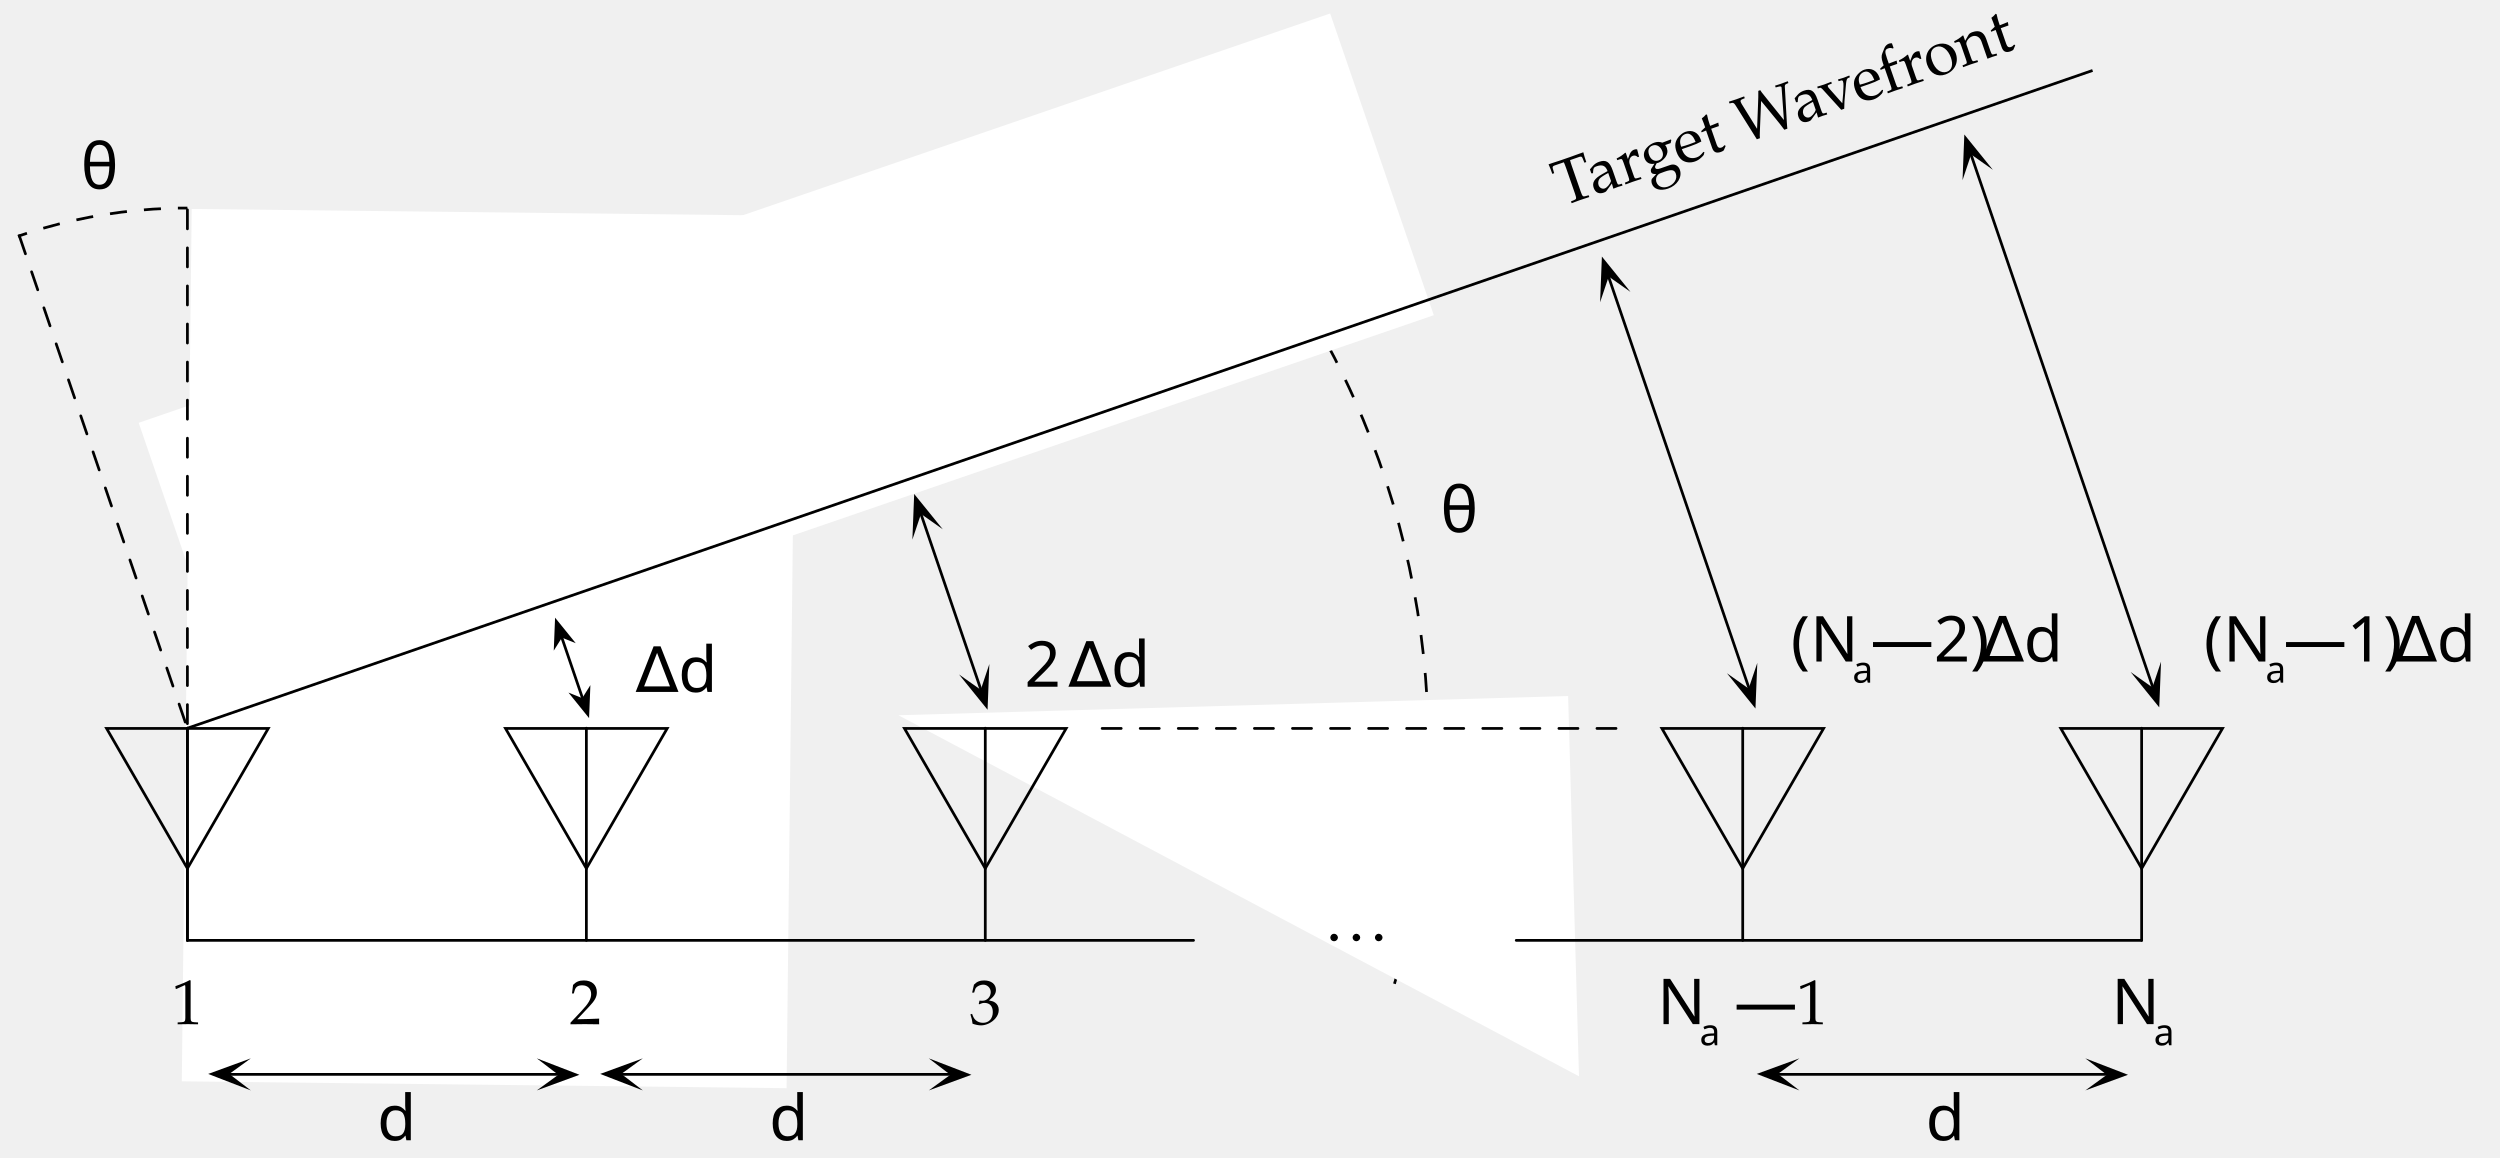
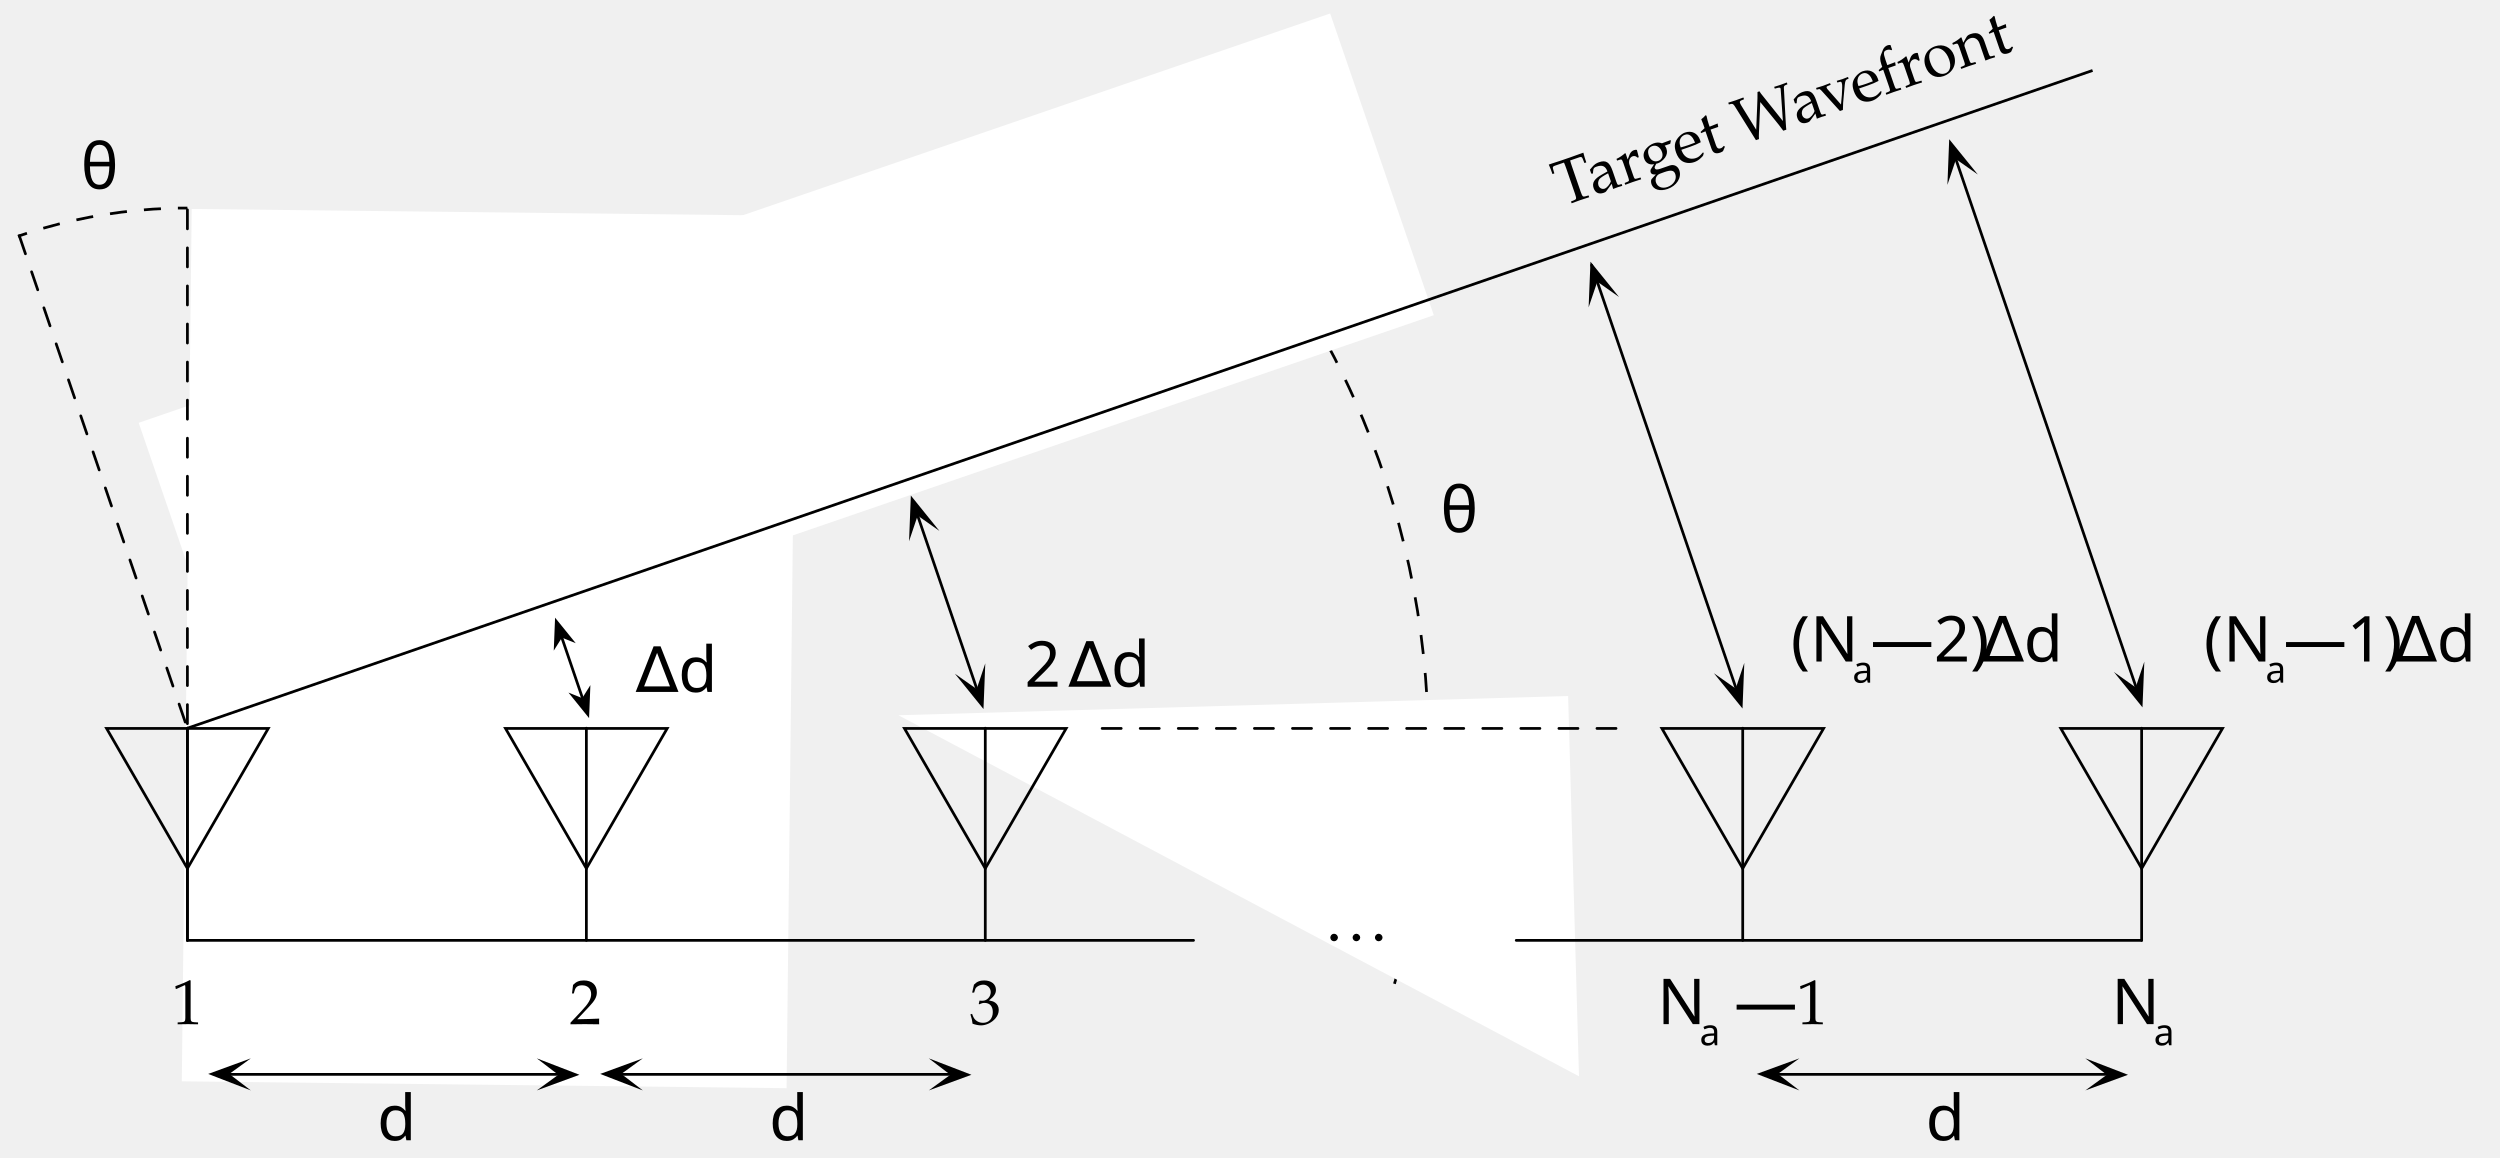
<svg xmlns="http://www.w3.org/2000/svg" id="Capa_1" data-name="Capa 1" viewBox="0 0 472.91 219.05">
  <defs>
-     <style>.cls-1,.cls-14,.cls-2,.cls-4,.cls-5,.cls-9{fill:none;}.cls-1,.cls-10,.cls-14,.cls-2,.cls-4,.cls-5,.cls-9{stroke:#000;}.cls-1,.cls-10,.cls-14,.cls-2{stroke-miterlimit:10;}.cls-1,.cls-14,.cls-2,.cls-4,.cls-5{stroke-width:0.52px;}.cls-2{stroke-dasharray:3.61 3.61;}.cls-3{fill:#fff;}.cls-4,.cls-5,.cls-9{stroke-linecap:round;stroke-linejoin:round;}.cls-5{stroke-dasharray:3.6 3.6;}.cls-13,.cls-6{font-size:12px;}.cls-6{font-family:LinLibertineI, Linux Libertine;}.cls-10,.cls-13,.cls-7{font-family:Palatino-Roman, Palatino;}.cls-8{fill-rule:evenodd;}.cls-9{stroke-width:0.52px;}.cls-10{font-size:10.13px;stroke-width:0.25px;}.cls-11{letter-spacing:0.17em;}.cls-12{letter-spacing:0.17em;}.cls-14{stroke-dasharray:3.23 3.23;}</style>
+     <style>.cls-1,.cls-13,.cls-2,.cls-4,.cls-5{fill:none;stroke-width:0.52px;}.cls-1,.cls-13,.cls-2,.cls-4,.cls-5,.cls-9{stroke:#000;}.cls-1,.cls-13,.cls-2,.cls-9{stroke-miterlimit:10;}.cls-2{stroke-dasharray:3.61 3.61;}.cls-3{fill:#fff;}.cls-4,.cls-5{stroke-linecap:round;stroke-linejoin:round;}.cls-5{stroke-dasharray:3.6 3.6;}.cls-12,.cls-6{font-size:12px;}.cls-6{font-family:LinLibertineI, Linux Libertine;}.cls-12,.cls-7,.cls-9{font-family:Palatino-Roman, Palatino;}.cls-8{fill-rule:evenodd;}.cls-9{font-size:10.13px;stroke-width:0.25px;}.cls-10{letter-spacing:0.17em;}.cls-11{letter-spacing:0.17em;}.cls-13{stroke-dasharray:3.23 3.23;}</style>
  </defs>
  <path class="cls-1" d="M240.85,48.54l1,1.47" />
  <path class="cls-2" d="M243.89,53a160.9,160.9,0,0,1,20.86,129.64" />
  <path class="cls-1" d="M264.28,184.37c-.17.58-.33,1.16-.5,1.73" />
  <rect class="cls-3" x="118.57" y="-49.35" width="60.34" height="238.31" transform="translate(166.42 -93.55) rotate(71.04)" />
  <polyline class="cls-3" points="169.95 135.3 296.63 131.66 298.69 203.6" />
  <rect class="cls-3" x="35.33" y="40.16" width="114.41" height="165.03" transform="translate(1.39 -1.03) rotate(0.65)" />
  <line class="cls-4" x1="35.45" y1="177.88" x2="35.45" y2="137.75" />
  <line class="cls-5" x1="35.45" y1="136.89" x2="35.45" y2="39.35" />
  <line class="cls-5" x1="208.49" y1="137.79" x2="307.59" y2="137.79" />
  <line class="cls-4" x1="35.45" y1="177.88" x2="225.77" y2="177.88" />
  <line class="cls-4" x1="186.38" y1="177.88" x2="186.38" y2="137.75" />
  <polygon class="cls-1" points="186.38 164.28 178.73 151.03 171.09 137.79 186.38 137.79 201.68 137.79 194.03 151.03 186.38 164.28" />
  <line class="cls-4" x1="110.92" y1="177.88" x2="110.92" y2="137.75" />
  <polygon class="cls-1" points="110.92 164.28 103.27 151.03 95.62 137.79 110.92 137.79 126.21 137.79 118.56 151.03 110.92 164.28" />
  <line class="cls-4" x1="35.45" y1="177.88" x2="35.45" y2="137.75" />
  <polygon class="cls-1" points="35.45 164.28 27.81 151.03 20.16 137.79 35.45 137.79 50.75 137.79 43.1 151.03 35.45 164.28" />
  <text class="cls-6" transform="translate(399.43 193.73)">N</text>
  <text class="cls-6" transform="translate(407.42 197.73) scale(0.58)">a</text>
  <line class="cls-4" x1="286.82" y1="177.88" x2="405.12" y2="177.88" />
  <line class="cls-4" x1="329.66" y1="177.88" x2="329.66" y2="137.75" />
  <polygon class="cls-1" points="329.66 164.28 322.01 151.03 314.37 137.79 329.66 137.79 344.96 137.79 337.31 151.03 329.66 164.28" />
  <line class="cls-4" x1="405.12" y1="177.88" x2="405.12" y2="137.75" />
  <polygon class="cls-1" points="405.13 164.28 397.48 151.03 389.83 137.79 405.13 137.79 420.42 137.79 412.77 151.03 405.13 164.28" />
  <text class="cls-6" transform="translate(313.52 193.73)">N</text>
  <text class="cls-6" transform="translate(321.5 197.73) scale(0.58)">a</text>
  <text class="cls-6" transform="translate(324.9 193.73)">
    <tspan xml:space="preserve"> — </tspan>
    <tspan class="cls-7" x="14.9" y="0">1</tspan>
  </text>
  <polyline class="cls-8" points="402.54 203.31 394.47 200.2 398.54 203.31 394.47 206.27 402.54 203.31" />
-   <line class="cls-9" x1="335.89" y1="203.23" x2="398.54" y2="203.23" />
+   <line class="cls-4" x1="335.89" y1="203.23" x2="398.54" y2="203.23" />
  <polyline class="cls-8" points="332.31 203.15 340.38 206.27 336.3 203.15 340.38 200.2 332.31 203.15" />
  <line class="cls-5" x1="3.65" y1="44.6" x2="35.45" y2="137.79" />
-   <polyline class="cls-8" points="408.45 133.81 408.79 125.16 407.16 130.03 403.04 127.12 408.45 133.81" />
-   <line class="cls-4" x1="372.33" y1="27.73" x2="407.23" y2="130" />
-   <polyline class="cls-8" points="371.58 25.44 371.24 34.09 372.87 29.22 376.98 32.12 371.58 25.44" />
-   <polyline class="cls-8" points="186.81 134.26 187.15 125.61 185.52 130.48 181.41 127.58 186.81 134.26" />
-   <line class="cls-4" x1="173.63" y1="95.52" x2="186.05" y2="131.91" />
-   <polyline class="cls-8" points="172.93 93.44 172.59 102.08 174.22 97.22 178.34 100.12 172.93 93.44" />
-   <polyline class="cls-8" points="332.07 134.03 332.42 125.39 330.78 130.25 326.67 127.35 332.07 134.03" />
-   <line class="cls-4" x1="303.54" y1="50.16" x2="330.86" y2="130.22" />
-   <polyline class="cls-8" points="303.02 48.53 302.68 57.18 304.31 52.32 308.43 55.22 303.02 48.53" />
+   <polyline class="cls-8" points="405.28 133.81 405.63 125.16 403.99 130.03 399.88 127.12 405.28 133.81" />
+   <line class="cls-4" x1="369.17" y1="27.73" x2="404.07" y2="130" />
+   <polyline class="cls-8" points="368.72 26.33 368.38 34.97 370.01 30.11 374.13 33.01 368.72 26.33" />
+   <polyline class="cls-8" points="186.04 134.13 186.38 125.48 184.75 130.34 180.63 127.44 186.04 134.13" />
+   <line class="cls-4" x1="172.86" y1="95.39" x2="185.28" y2="131.78" />
+   <polyline class="cls-8" points="172.3 93.74 171.96 102.39 173.59 97.53 177.7 100.43 172.3 93.74" />
+   <polyline class="cls-8" points="329.62 134.03 329.96 125.39 328.33 130.25 324.21 127.35 329.62 134.03" />
+   <line class="cls-4" x1="301.08" y1="50.16" x2="328.4" y2="130.22" />
+   <polyline class="cls-8" points="300.86 49.5 300.51 58.14 302.15 53.28 306.26 56.18 300.86 49.5" />
  <text class="cls-6" transform="translate(364.28 215.7)">d</text>
-   <text class="cls-10" transform="translate(251.1 177.88)">
-     <tspan class="cls-11">.</tspan>
-     <tspan class="cls-12" x="4.22" y="0">.</tspan>
+   <text class="cls-9" transform="translate(251.1 177.88)">
+     <tspan class="cls-10">.</tspan>
+     <tspan class="cls-11" x="4.22" y="0">.</tspan>
    <tspan x="8.44" y="0">.</tspan>
  </text>
  <polyline class="cls-8" points="183.76 203.31 175.69 200.2 179.77 203.31 175.69 206.27 183.76 203.31" />
-   <line class="cls-9" x1="117.12" y1="203.23" x2="179.77" y2="203.23" />
+   <line class="cls-4" x1="117.12" y1="203.23" x2="179.77" y2="203.23" />
  <polyline class="cls-8" points="113.53 203.15 121.6 206.27 117.53 203.15 121.6 200.2 113.53 203.15" />
  <text class="cls-6" transform="translate(145.51 215.7)">d</text>
  <polyline class="cls-8" points="109.61 203.31 101.54 200.2 105.61 203.31 101.54 206.27 109.61 203.31" />
-   <line class="cls-9" x1="42.96" y1="203.23" x2="105.61" y2="203.23" />
+   <line class="cls-4" x1="42.96" y1="203.23" x2="105.61" y2="203.23" />
  <polyline class="cls-8" points="39.38 203.15 47.45 206.27 43.37 203.15 47.45 200.2 39.38 203.15" />
  <text class="cls-6" transform="translate(71.35 215.7)">d</text>
  <text class="cls-6" transform="translate(15.28 35.7)">θ</text>
  <text class="cls-6" transform="translate(120.28 130.89)">∆d</text>
  <line class="cls-1" x1="35.45" y1="137.75" x2="395.84" y2="13.33" />
  <line class="cls-4" x1="105.48" y1="118.27" x2="110.81" y2="133.89" />
  <polyline class="cls-8" points="105 116.84 104.75 123.08 106.29 120.62 108.91 121.67 105 116.84" />
  <polyline class="cls-8" points="111.43 135.84 111.68 129.6 110.14 132.06 107.53 131.01 111.43 135.84" />
  <text class="cls-6" transform="translate(272.48 100.66)">θ</text>
-   <text class="cls-13" transform="matrix(0.95, -0.33, 0.33, 0.95, 295.46, 39.04)">Target Wavefront</text>
+   <text class="cls-12" transform="translate(295.47 39.05) rotate(-19.03)">Target Wavefront</text>
  <text class="cls-6" transform="translate(193.81 129.9)">2 <tspan x="8.33" y="0">∆d</tspan>
  </text>
  <text class="cls-6" transform="translate(338.77 125.14)">(<tspan x="3.67" y="0">N</tspan>
  </text>
  <text class="cls-6" transform="translate(350.42 129.14) scale(0.58)">a</text>
  <text class="cls-6" transform="translate(353.82 125.14)">—2) <tspan x="20.98" y="0">∆d</tspan>
  </text>
-   <text class="cls-13" transform="translate(183.38 193.73)">3</text>
-   <text class="cls-13" transform="translate(107.73 193.73)">2</text>
-   <text class="cls-13" transform="translate(32.45 193.73)">1</text>
+   <text class="cls-12" transform="translate(183.38 193.73)">3</text>
+   <text class="cls-12" transform="translate(107.73 193.73)">2</text>
+   <text class="cls-12" transform="translate(32.45 193.73)">1</text>
  <text class="cls-6" transform="translate(416.9 125.14)">(<tspan x="3.67" y="0">N</tspan>
  </text>
  <text class="cls-6" transform="translate(428.55 129.14) scale(0.58)">a</text>
  <text class="cls-6" transform="translate(431.95 125.14)">—1) <tspan x="20.98" y="0">∆d</tspan>
  </text>
  <path class="cls-1" d="M3.39,44.69l1.71-.57" />
-   <path class="cls-14" d="M8.19,43.17A98.18,98.18,0,0,1,32,39.41" />
+   <path class="cls-13" d="M8.19,43.17A98.18,98.18,0,0,1,32,39.41" />
  <path class="cls-1" d="M33.65,39.36h1.8" />
</svg>
